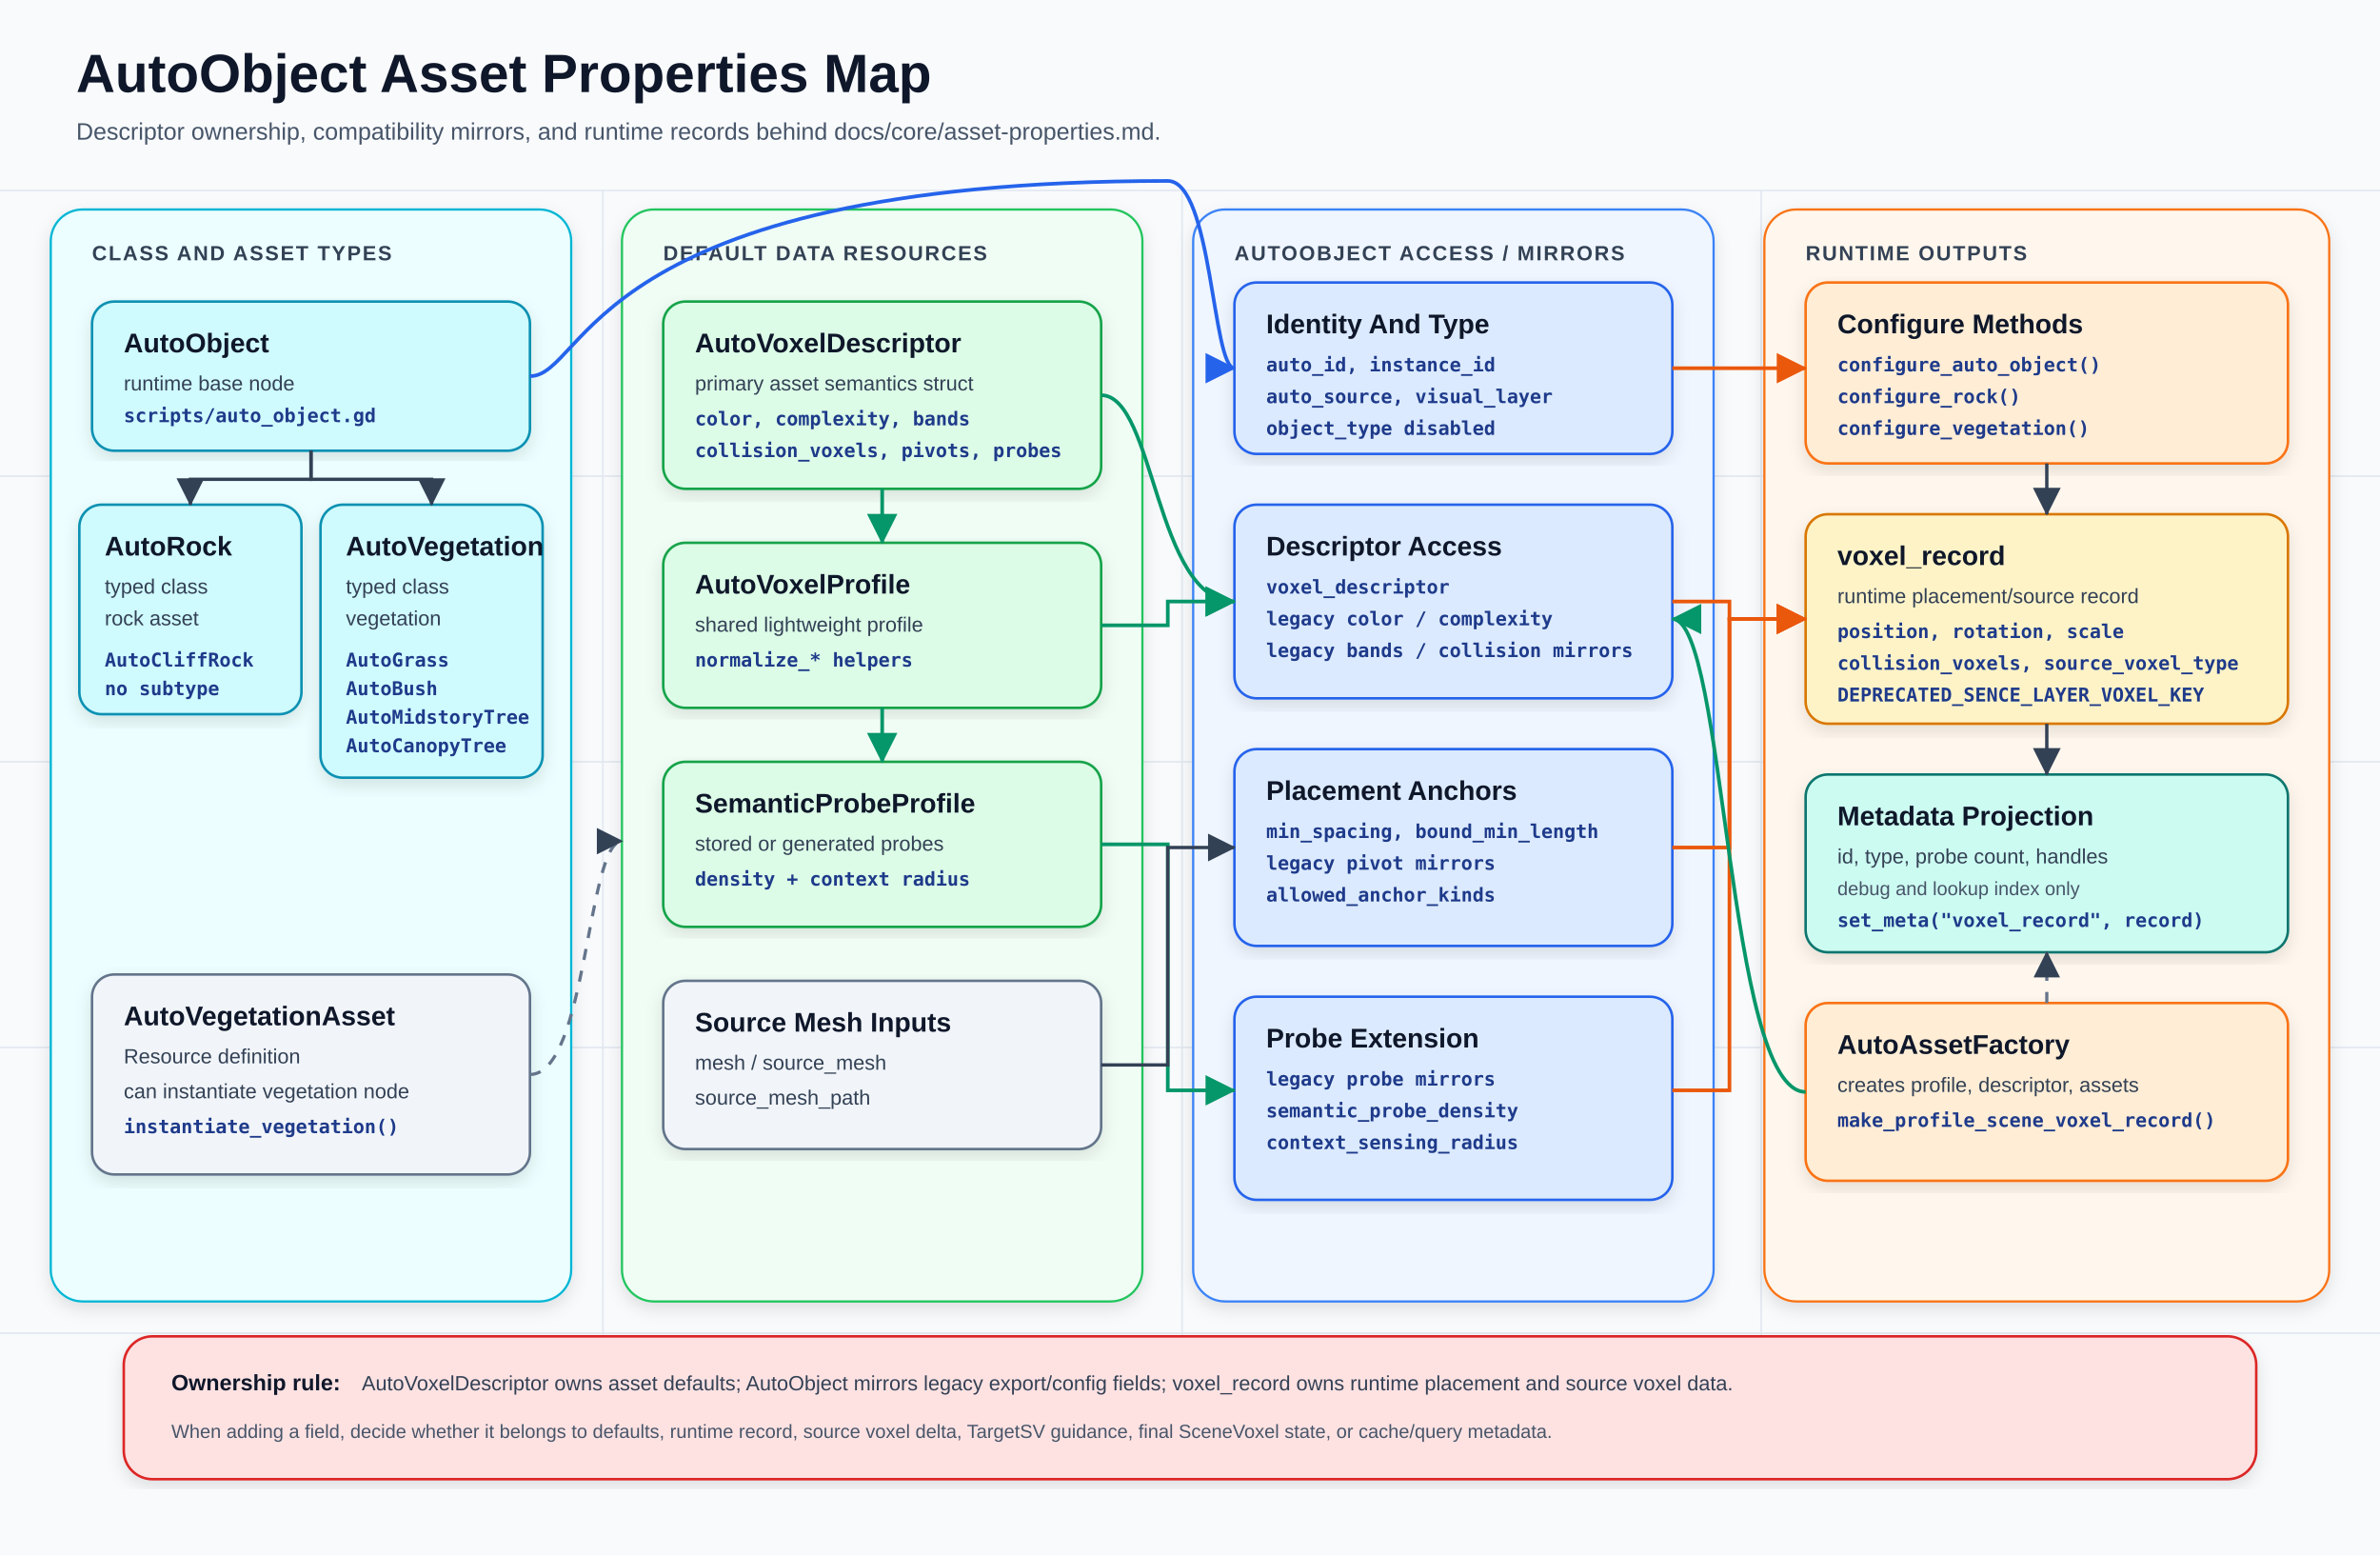
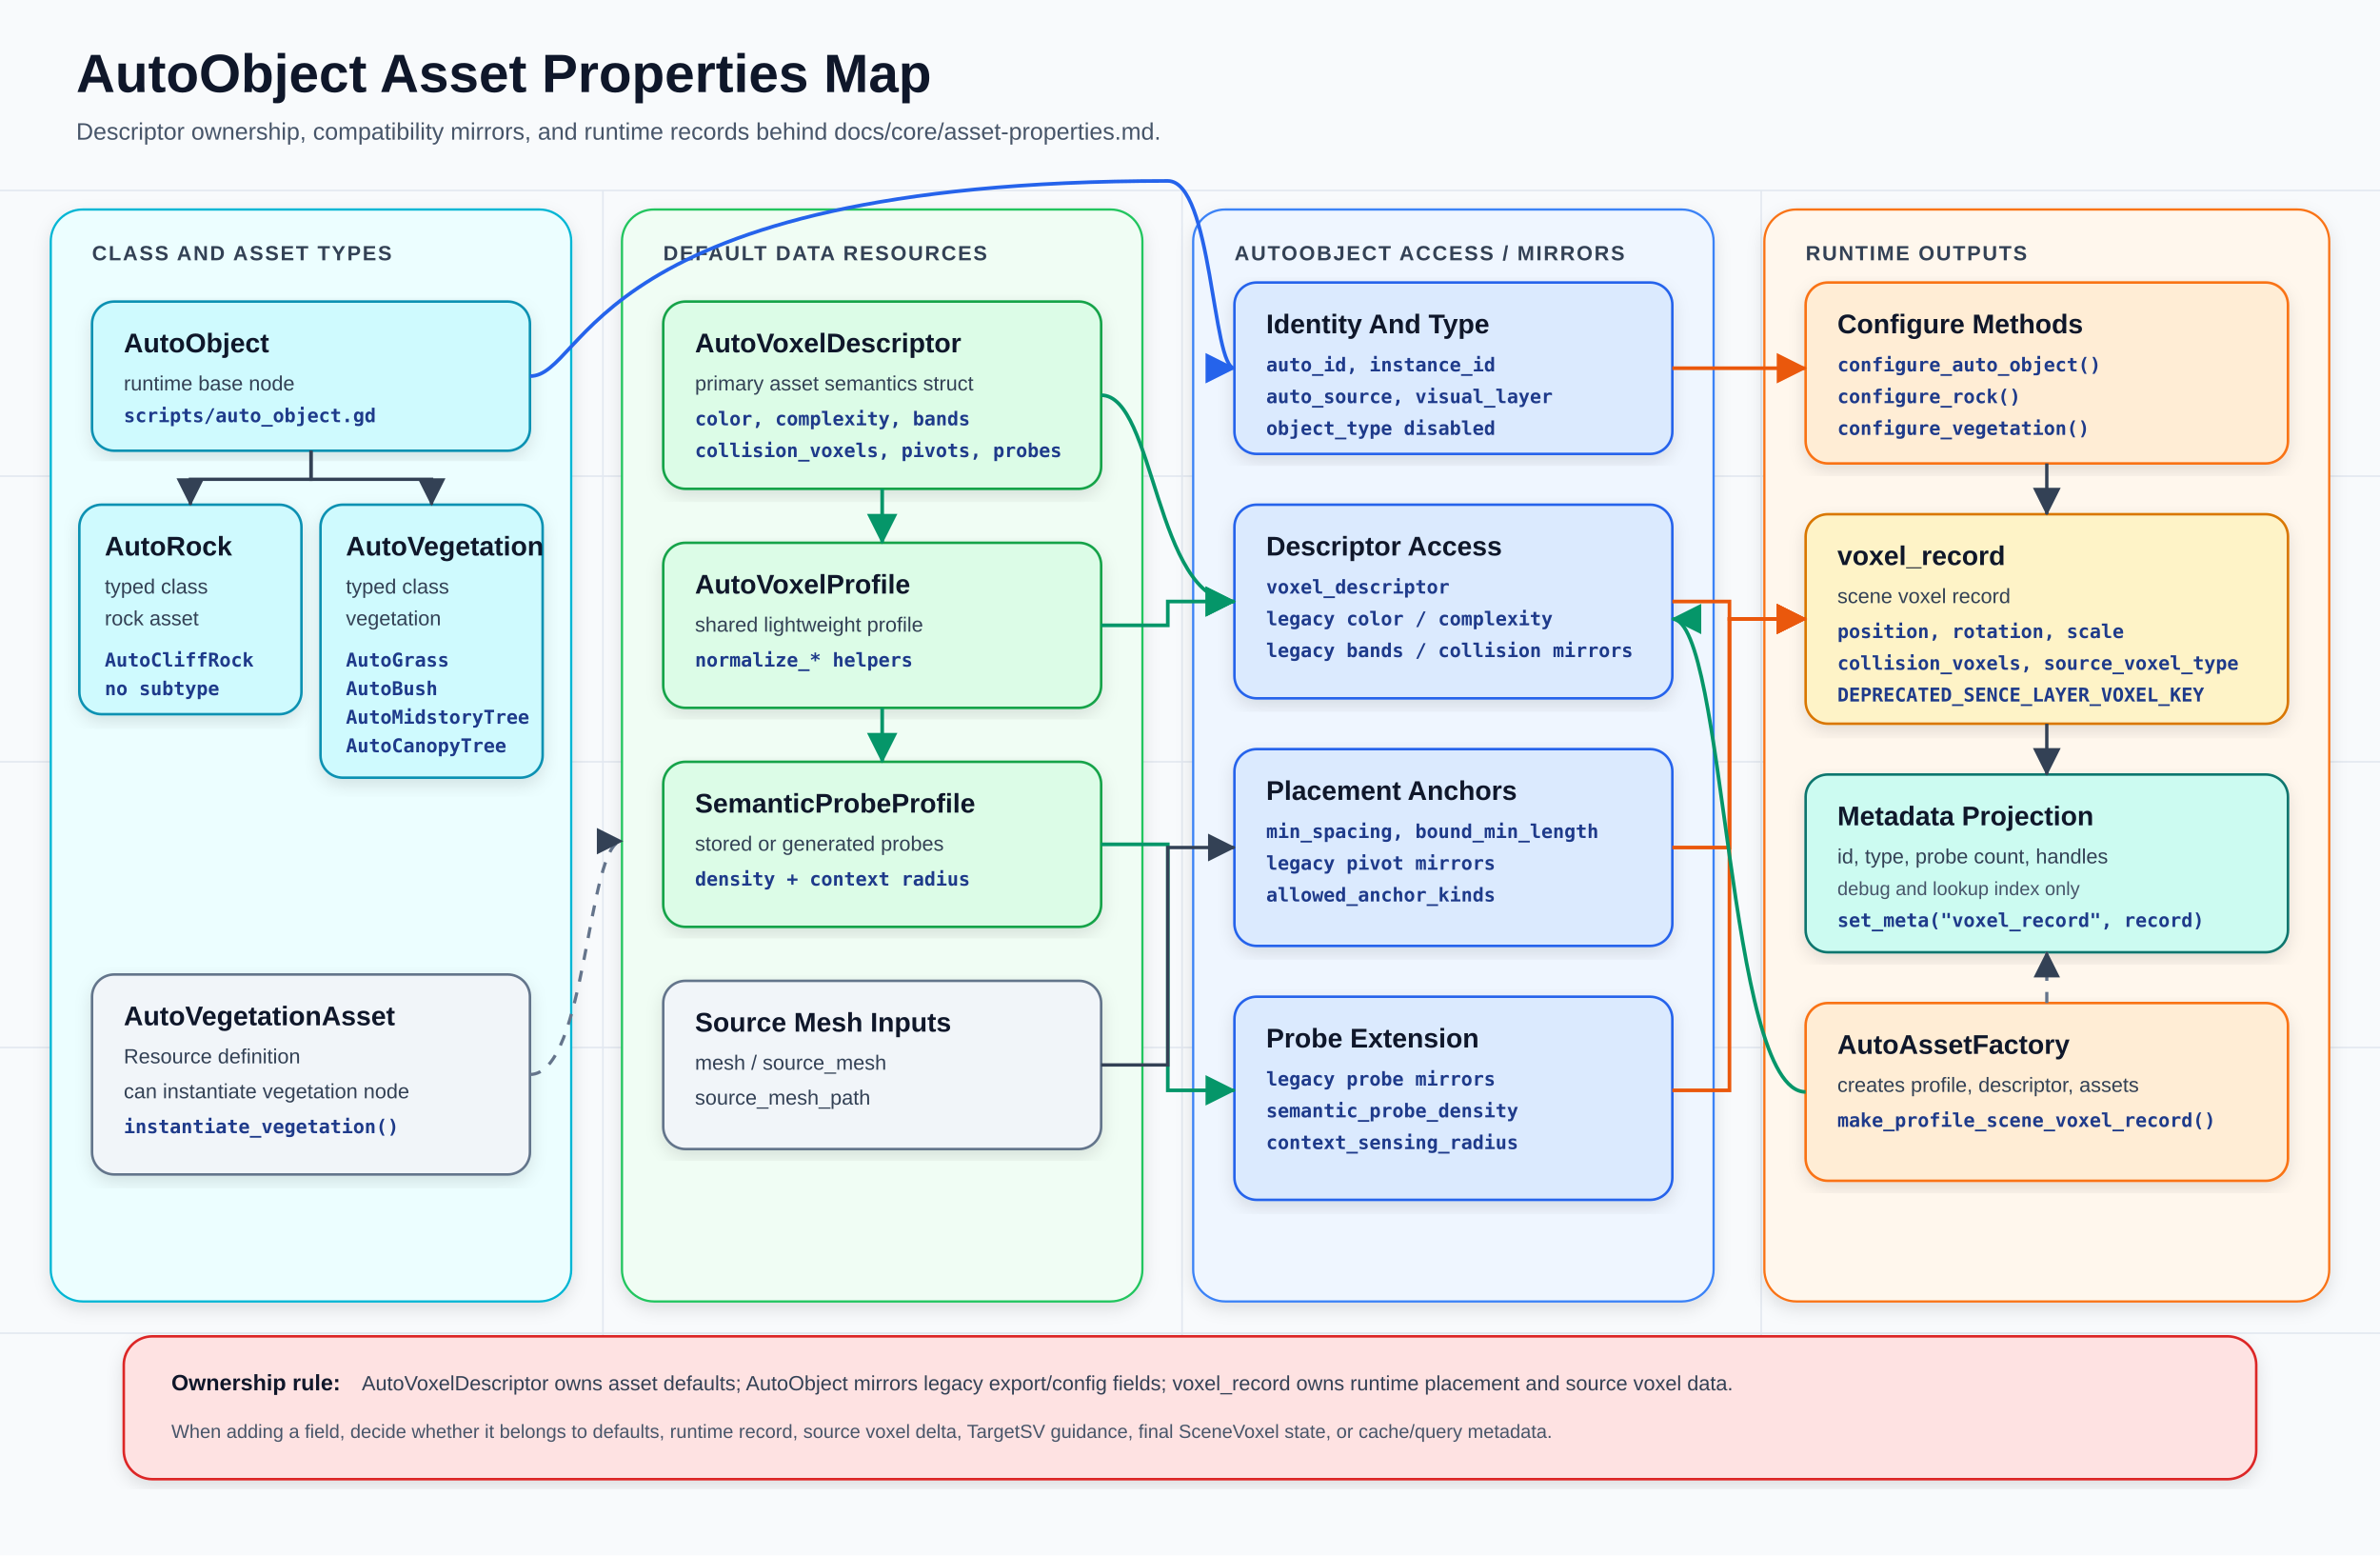
<svg xmlns="http://www.w3.org/2000/svg" width="1500" height="980" viewBox="0 0 1500 980" role="img" aria-labelledby="title desc">
  <defs>
    <marker id="arrow" viewBox="0 0 12 12" refX="10.5" refY="6" markerWidth="10" markerHeight="10" orient="auto">
      <path d="M1,1 L11,6 L1,11 Z" fill="#334155" />
    </marker>
    <marker id="arrow-blue" viewBox="0 0 12 12" refX="10.5" refY="6" markerWidth="10" markerHeight="10" orient="auto">
      <path d="M1,1 L11,6 L1,11 Z" fill="#2563eb" />
    </marker>
    <marker id="arrow-green" viewBox="0 0 12 12" refX="10.5" refY="6" markerWidth="10" markerHeight="10" orient="auto">
      <path d="M1,1 L11,6 L1,11 Z" fill="#059669" />
    </marker>
    <marker id="arrow-orange" viewBox="0 0 12 12" refX="10.5" refY="6" markerWidth="10" markerHeight="10" orient="auto">
      <path d="M1,1 L11,6 L1,11 Z" fill="#ea580c" />
    </marker>
    <filter id="shadow" x="-7%" y="-7%" width="114%" height="114%">
      <feDropShadow dx="0" dy="4" stdDeviation="5" flood-color="#0f172a" flood-opacity="0.11" />
    </filter>
    <style>
      .bg { fill: #f8fafc; }
      .grid { stroke: #e2e8f0; stroke-width: 1; }
      .title { fill: #0f172a; font: 700 34px "Segoe UI", Arial, sans-serif; }
      .subtitle { fill: #475569; font: 15px "Segoe UI", Arial, sans-serif; }
      .lane-title { fill: #334155; font: 700 13px "Segoe UI", Arial, sans-serif; letter-spacing: .08em; }
      .node-title { fill: #0f172a; font: 700 17px "Segoe UI", Arial, sans-serif; }
      .label { fill: #334155; font: 13px "Segoe UI", Arial, sans-serif; }
      .tiny { fill: #475569; font: 12px "Segoe UI", Arial, sans-serif; }
      .mono { fill: #1e3a8a; font: 700 12px Consolas, "Cascadia Mono", monospace; }
      .rule { fill: #0f172a; font: 700 14px "Segoe UI", Arial, sans-serif; }
      .lane { stroke-width: 1.4; filter: url(#shadow); }
      .lane-type { fill: #ecfeff; stroke: #06b6d4; }
      .lane-resource { fill: #f0fdf4; stroke: #22c55e; }
      .lane-field { fill: #eff6ff; stroke: #3b82f6; }
      .lane-runtime { fill: #fff7ed; stroke: #f97316; }
      .node { stroke-width: 1.6; filter: url(#shadow); }
      .type { fill: #cffafe; stroke: #0891b2; }
      .resource { fill: #dcfce7; stroke: #16a34a; }
      .field { fill: #dbeafe; stroke: #2563eb; }
      .runtime { fill: #ffedd5; stroke: #f97316; }
      .record { fill: #fef3c7; stroke: #d97706; }
      .meta { fill: #ccfbf1; stroke: #0f766e; }
      .support { fill: #f1f5f9; stroke: #64748b; }
      .warn { fill: #fee2e2; stroke: #dc2626; }
      .edge { stroke: #334155; stroke-width: 2.1; fill: none; marker-end: url(#arrow); }
      .edge-blue { stroke: #2563eb; stroke-width: 2.3; fill: none; marker-end: url(#arrow-blue); }
      .edge-green { stroke: #059669; stroke-width: 2.3; fill: none; marker-end: url(#arrow-green); }
      .edge-orange { stroke: #ea580c; stroke-width: 2.3; fill: none; marker-end: url(#arrow-orange); }
      .edge-soft { stroke: #64748b; stroke-width: 2; fill: none; marker-end: url(#arrow); stroke-dasharray: 7 7; }
    </style>
  </defs>
  <rect class="bg" width="1500" height="980" />
  <path class="grid" d="M0 120H1500M0 300H1500M0 480H1500M0 660H1500M0 840H1500" />
  <path class="grid" d="M380 120V930M745 120V930M1110 120V930" />
  <text class="title" x="48" y="58">AutoObject Asset Properties Map</text>
  <text class="subtitle" x="48" y="88">Descriptor ownership, compatibility mirrors, and runtime records behind docs/core/asset-properties.md.</text>
  <rect class="lane lane-type" x="32" y="132" width="328" height="688" rx="20" ry="20" />
  <rect class="lane lane-resource" x="392" y="132" width="328" height="688" rx="20" ry="20" />
  <rect class="lane lane-field" x="752" y="132" width="328" height="688" rx="20" ry="20" />
  <rect class="lane lane-runtime" x="1112" y="132" width="356" height="688" rx="20" ry="20" />
  <text class="lane-title" x="58" y="164">CLASS AND ASSET TYPES</text>
  <text class="lane-title" x="418" y="164">DEFAULT DATA RESOURCES</text>
  <text class="lane-title" x="778" y="164">AUTOOBJECT ACCESS / MIRRORS</text>
  <text class="lane-title" x="1138" y="164">RUNTIME OUTPUTS</text>
  <rect class="node type" x="58" y="190" width="276" height="94" rx="14" ry="14" />
  <text class="node-title" x="78" y="222">AutoObject</text>
  <text class="label" x="78" y="246">runtime base node</text>
  <text class="mono" x="78" y="266">scripts/auto_object.gd</text>
  <rect class="node type" x="50" y="318" width="140" height="132" rx="14" ry="14" />
  <text class="node-title" x="66" y="350">AutoRock</text>
  <text class="label" x="66" y="374">typed class</text>
  <text class="label" x="66" y="394">rock asset</text>
  <text class="mono" x="66" y="420">AutoCliffRock</text>
  <text class="mono" x="66" y="438">no subtype</text>
  <rect class="node type" x="202" y="318" width="140" height="172" rx="14" ry="14" />
  <text class="node-title" x="218" y="350">AutoVegetation</text>
  <text class="label" x="218" y="374">typed class</text>
  <text class="label" x="218" y="394">vegetation</text>
  <text class="mono" x="218" y="420">AutoGrass</text>
  <text class="mono" x="218" y="438">AutoBush</text>
  <text class="mono" x="218" y="456">AutoMidstoryTree</text>
  <text class="mono" x="218" y="474">AutoCanopyTree</text>
  <rect class="node support" x="58" y="614" width="276" height="126" rx="14" ry="14" />
  <text class="node-title" x="78" y="646">AutoVegetationAsset</text>
  <text class="label" x="78" y="670">Resource definition</text>
  <text class="label" x="78" y="692">can instantiate vegetation node</text>
  <text class="mono" x="78" y="714">instantiate_vegetation()</text>
  <path class="edge" d="M196 284 V302 H120 V318" />
  <path class="edge" d="M196 284 V302 H272 V318" />
  <path class="edge-soft" d="M334 677 C370 677 370 530 392 530" />
  <rect class="node resource" x="418" y="190" width="276" height="118" rx="14" ry="14" />
  <text class="node-title" x="438" y="222">AutoVoxelDescriptor</text>
  <text class="label" x="438" y="246">primary asset semantics struct</text>
  <text class="mono" x="438" y="268">color, complexity, bands</text>
  <text class="mono" x="438" y="288">collision_voxels, pivots, probes</text>
  <rect class="node resource" x="418" y="342" width="276" height="104" rx="14" ry="14" />
  <text class="node-title" x="438" y="374">AutoVoxelProfile</text>
  <text class="label" x="438" y="398">shared lightweight profile</text>
  <text class="mono" x="438" y="420">normalize_* helpers</text>
  <rect class="node resource" x="418" y="480" width="276" height="104" rx="14" ry="14" />
  <text class="node-title" x="438" y="512">SemanticProbeProfile</text>
  <text class="label" x="438" y="536">stored or generated probes</text>
  <text class="mono" x="438" y="558">density + context radius</text>
  <rect class="node support" x="418" y="618" width="276" height="106" rx="14" ry="14" />
  <text class="node-title" x="438" y="650">Source Mesh Inputs</text>
  <text class="label" x="438" y="674">mesh / source_mesh</text>
  <text class="label" x="438" y="696">source_mesh_path</text>
  <path class="edge-green" d="M556 308 V342" />
  <path class="edge-green" d="M556 446 V480" />
  <rect class="node field" x="778" y="178" width="276" height="108" rx="14" ry="14" />
  <text class="node-title" x="798" y="210">Identity And Type</text>
  <text class="mono" x="798" y="234">auto_id, instance_id</text>
  <text class="mono" x="798" y="254">auto_source, visual_layer</text>
  <text class="mono" x="798" y="274">object_type disabled</text>
  <rect class="node field" x="778" y="318" width="276" height="122" rx="14" ry="14" />
  <text class="node-title" x="798" y="350">Descriptor Access</text>
  <text class="mono" x="798" y="374">voxel_descriptor</text>
  <text class="mono" x="798" y="394">legacy color / complexity</text>
  <text class="mono" x="798" y="414">legacy bands / collision mirrors</text>
  <rect class="node field" x="778" y="472" width="276" height="124" rx="14" ry="14" />
  <text class="node-title" x="798" y="504">Placement Anchors</text>
  <text class="mono" x="798" y="528">min_spacing, bound_min_length</text>
  <text class="mono" x="798" y="548">legacy pivot mirrors</text>
  <text class="mono" x="798" y="568">allowed_anchor_kinds</text>
  <rect class="node field" x="778" y="628" width="276" height="128" rx="14" ry="14" />
  <text class="node-title" x="798" y="660">Probe Extension</text>
  <text class="mono" x="798" y="684">legacy probe mirrors</text>
  <text class="mono" x="798" y="704">semantic_probe_density</text>
  <text class="mono" x="798" y="724">context_sensing_radius</text>
  <path class="edge-blue" d="M334 237 C370 237 370 114 736 114 C764 114 764 232 778 232" />
  <path class="edge-green" d="M694 249 C728 249 728 379 778 379" />
  <path class="edge-green" d="M694 394 H736 V379 H778" />
  <path class="edge-green" d="M694 532 H736 V687 H778" />
  <path class="edge" d="M694 671 H736 V534 H778" />
  <rect class="node runtime" x="1138" y="178" width="304" height="114" rx="14" ry="14" />
  <text class="node-title" x="1158" y="210">Configure Methods</text>
  <text class="mono" x="1158" y="234">configure_auto_object()</text>
  <text class="mono" x="1158" y="254">configure_rock()</text>
  <text class="mono" x="1158" y="274">configure_vegetation()</text>
  <rect class="node record" x="1138" y="324" width="304" height="132" rx="14" ry="14" />
  <text class="node-title" x="1158" y="356">voxel_record</text>
-   <text class="label" x="1158" y="380">runtime placement/source record</text>
+   <text class="label" x="1158" y="380">scene voxel record</text>
  <text class="mono" x="1158" y="402">position, rotation, scale</text>
  <text class="mono" x="1158" y="422">collision_voxels, source_voxel_type</text>
  <text class="mono" x="1158" y="442">DEPRECATED_SENCE_LAYER_VOXEL_KEY</text>
  <rect class="node meta" x="1138" y="488" width="304" height="112" rx="14" ry="14" />
  <text class="node-title" x="1158" y="520">Metadata Projection</text>
  <text class="label" x="1158" y="544">id, type, probe count, handles</text>
  <text class="tiny" x="1158" y="564">debug and lookup index only</text>
  <text class="mono" x="1158" y="584">set_meta("voxel_record", record)</text>
  <rect class="node runtime" x="1138" y="632" width="304" height="112" rx="14" ry="14" />
  <text class="node-title" x="1158" y="664">AutoAssetFactory</text>
  <text class="label" x="1158" y="688">creates profile, descriptor, assets</text>
  <text class="mono" x="1158" y="710">make_profile_scene_voxel_record()</text>
  <path class="edge-orange" d="M1054 232 H1138" />
  <path class="edge-orange" d="M1054 379 H1090 V390 H1138" />
  <path class="edge-orange" d="M1054 534 H1090 V390 H1138" />
  <path class="edge-orange" d="M1054 687 H1090 V390 H1138" />
  <path class="edge" d="M1290 292 V324" />
  <path class="edge" d="M1290 456 V488" />
  <path class="edge-soft" d="M1290 632 V600" />
  <path class="edge-green" d="M1138 688 C1088 688 1088 390 1054 390" />
  <rect class="node warn" x="78" y="842" width="1344" height="90" rx="18" ry="18" />
  <text class="rule" x="108" y="876">Ownership rule:</text>
  <text class="label" x="228" y="876">AutoVoxelDescriptor owns asset defaults; AutoObject mirrors legacy export/config fields; voxel_record owns runtime placement and source voxel data.</text>
  <text class="tiny" x="108" y="906">When adding a field, decide whether it belongs to defaults, runtime record, source voxel delta, TargetSV guidance, final SceneVoxel state, or cache/query metadata.</text>
</svg>
